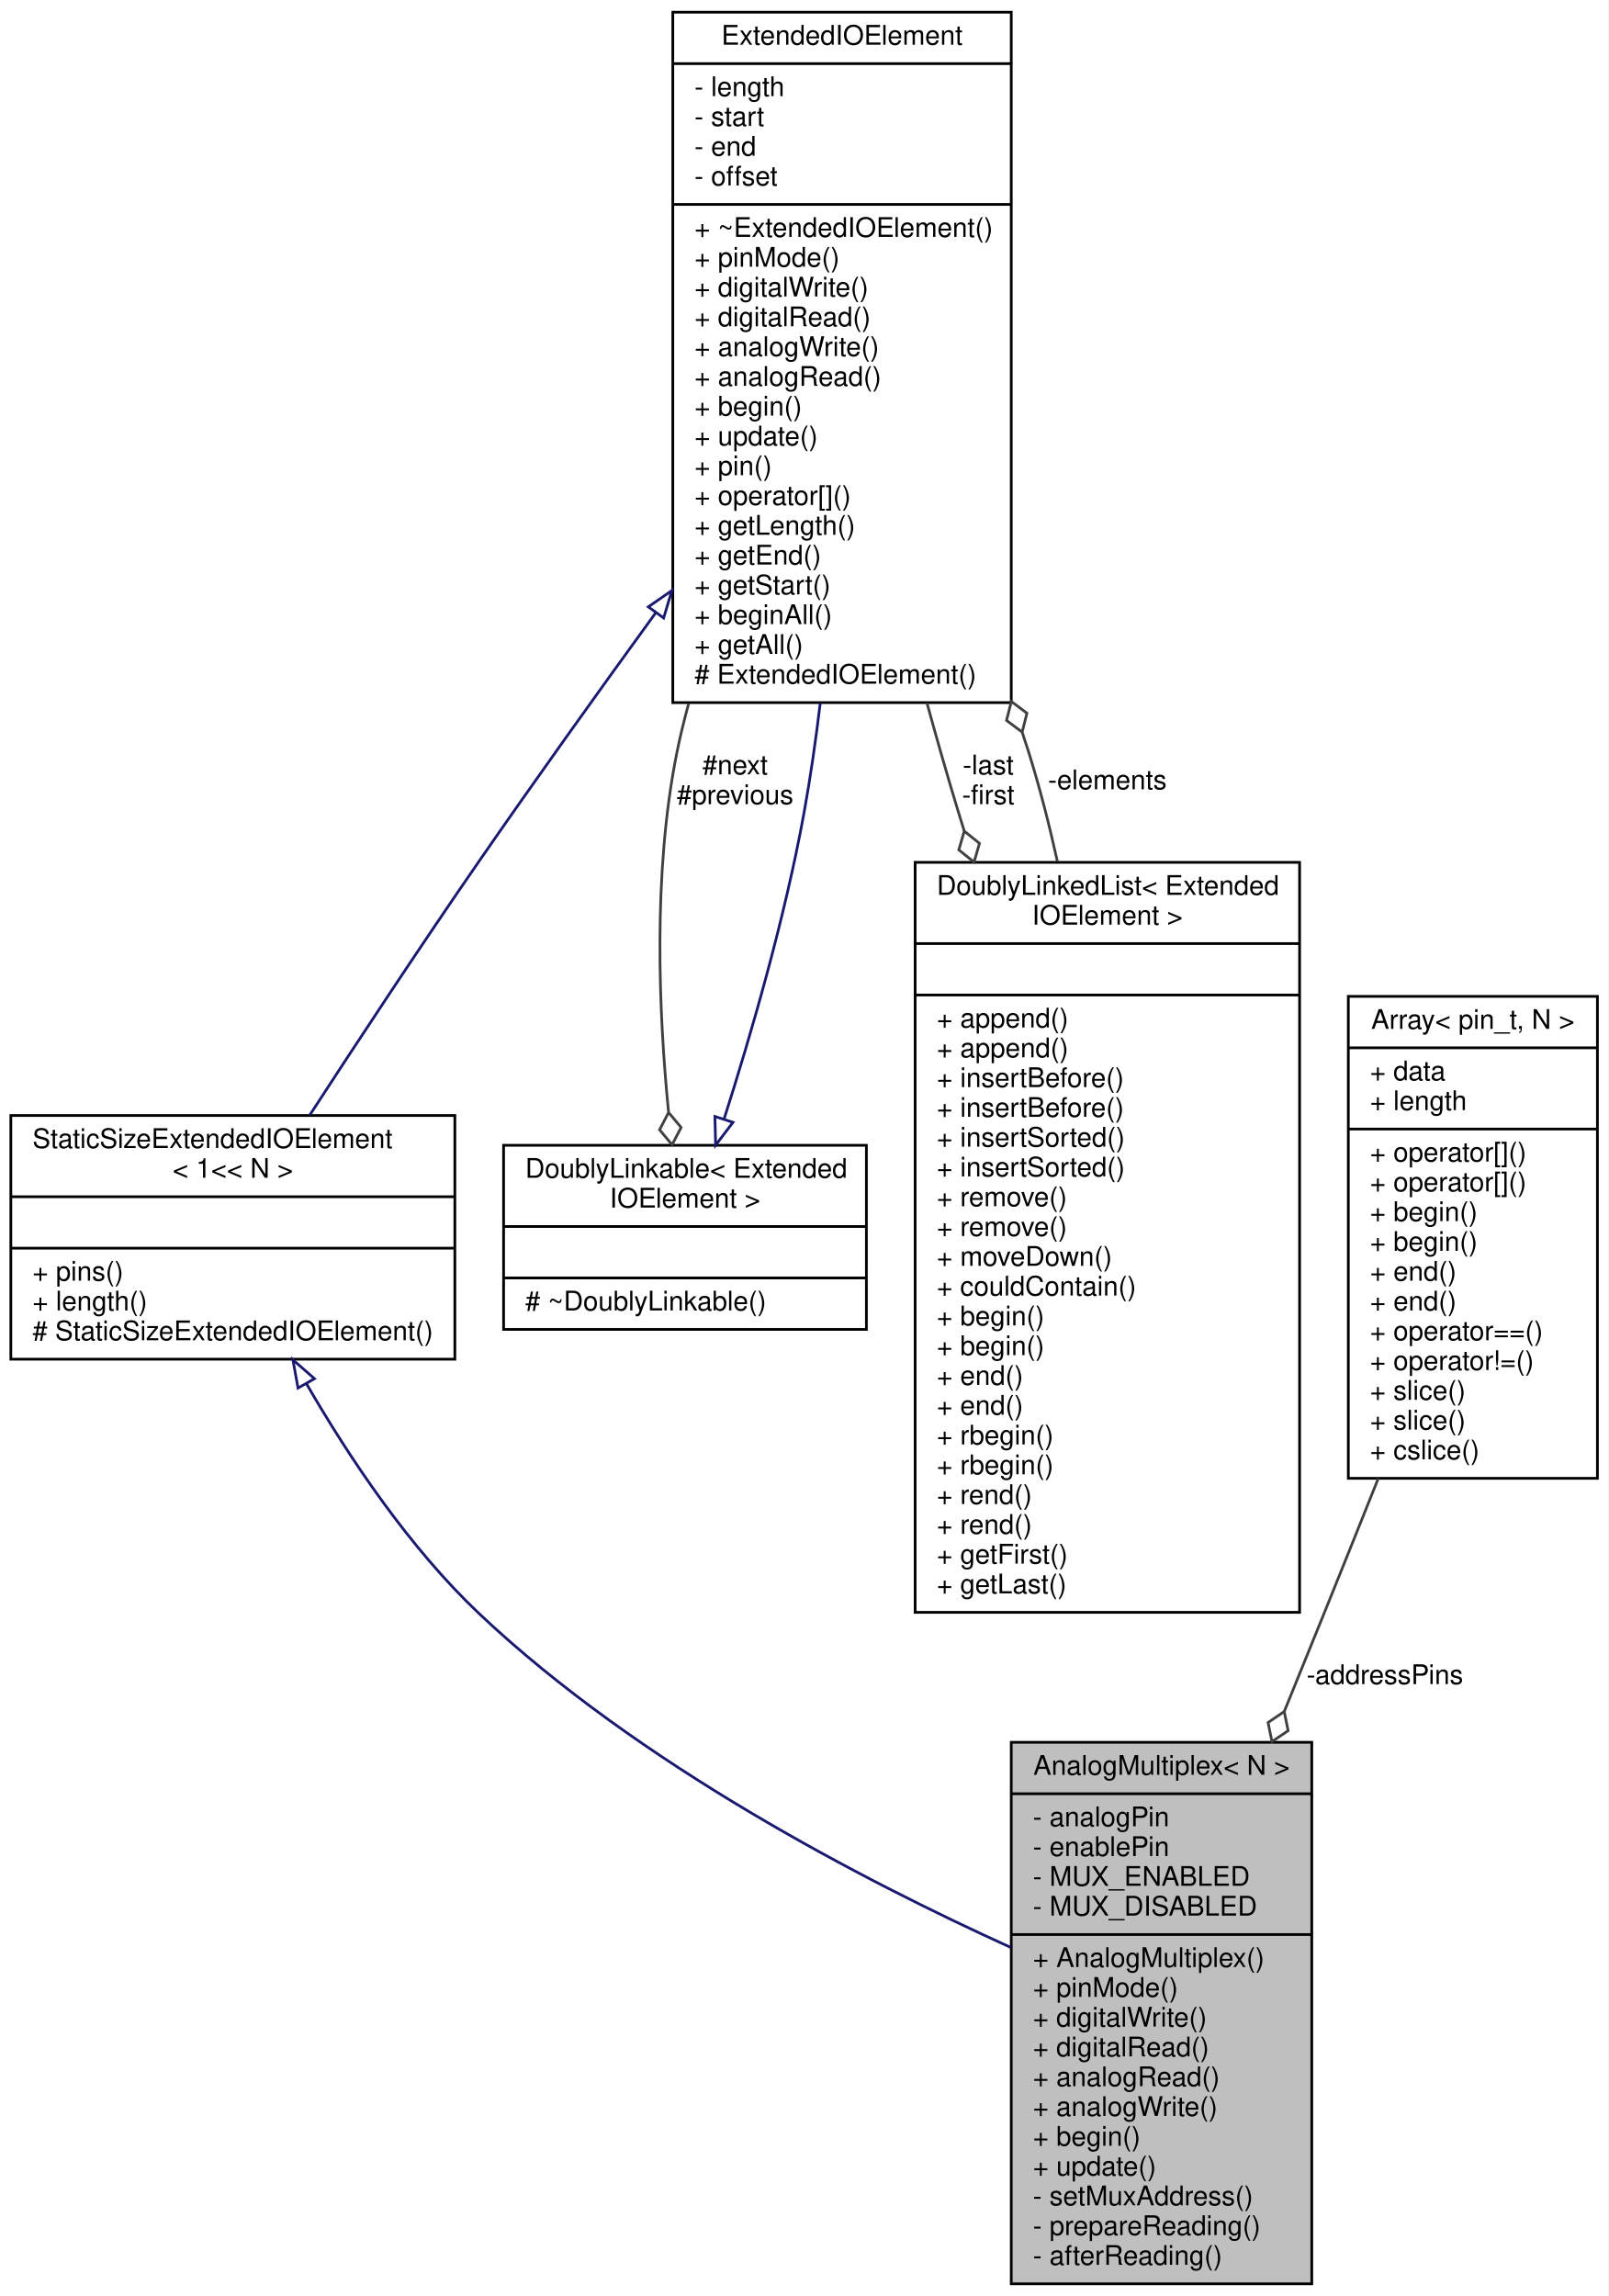
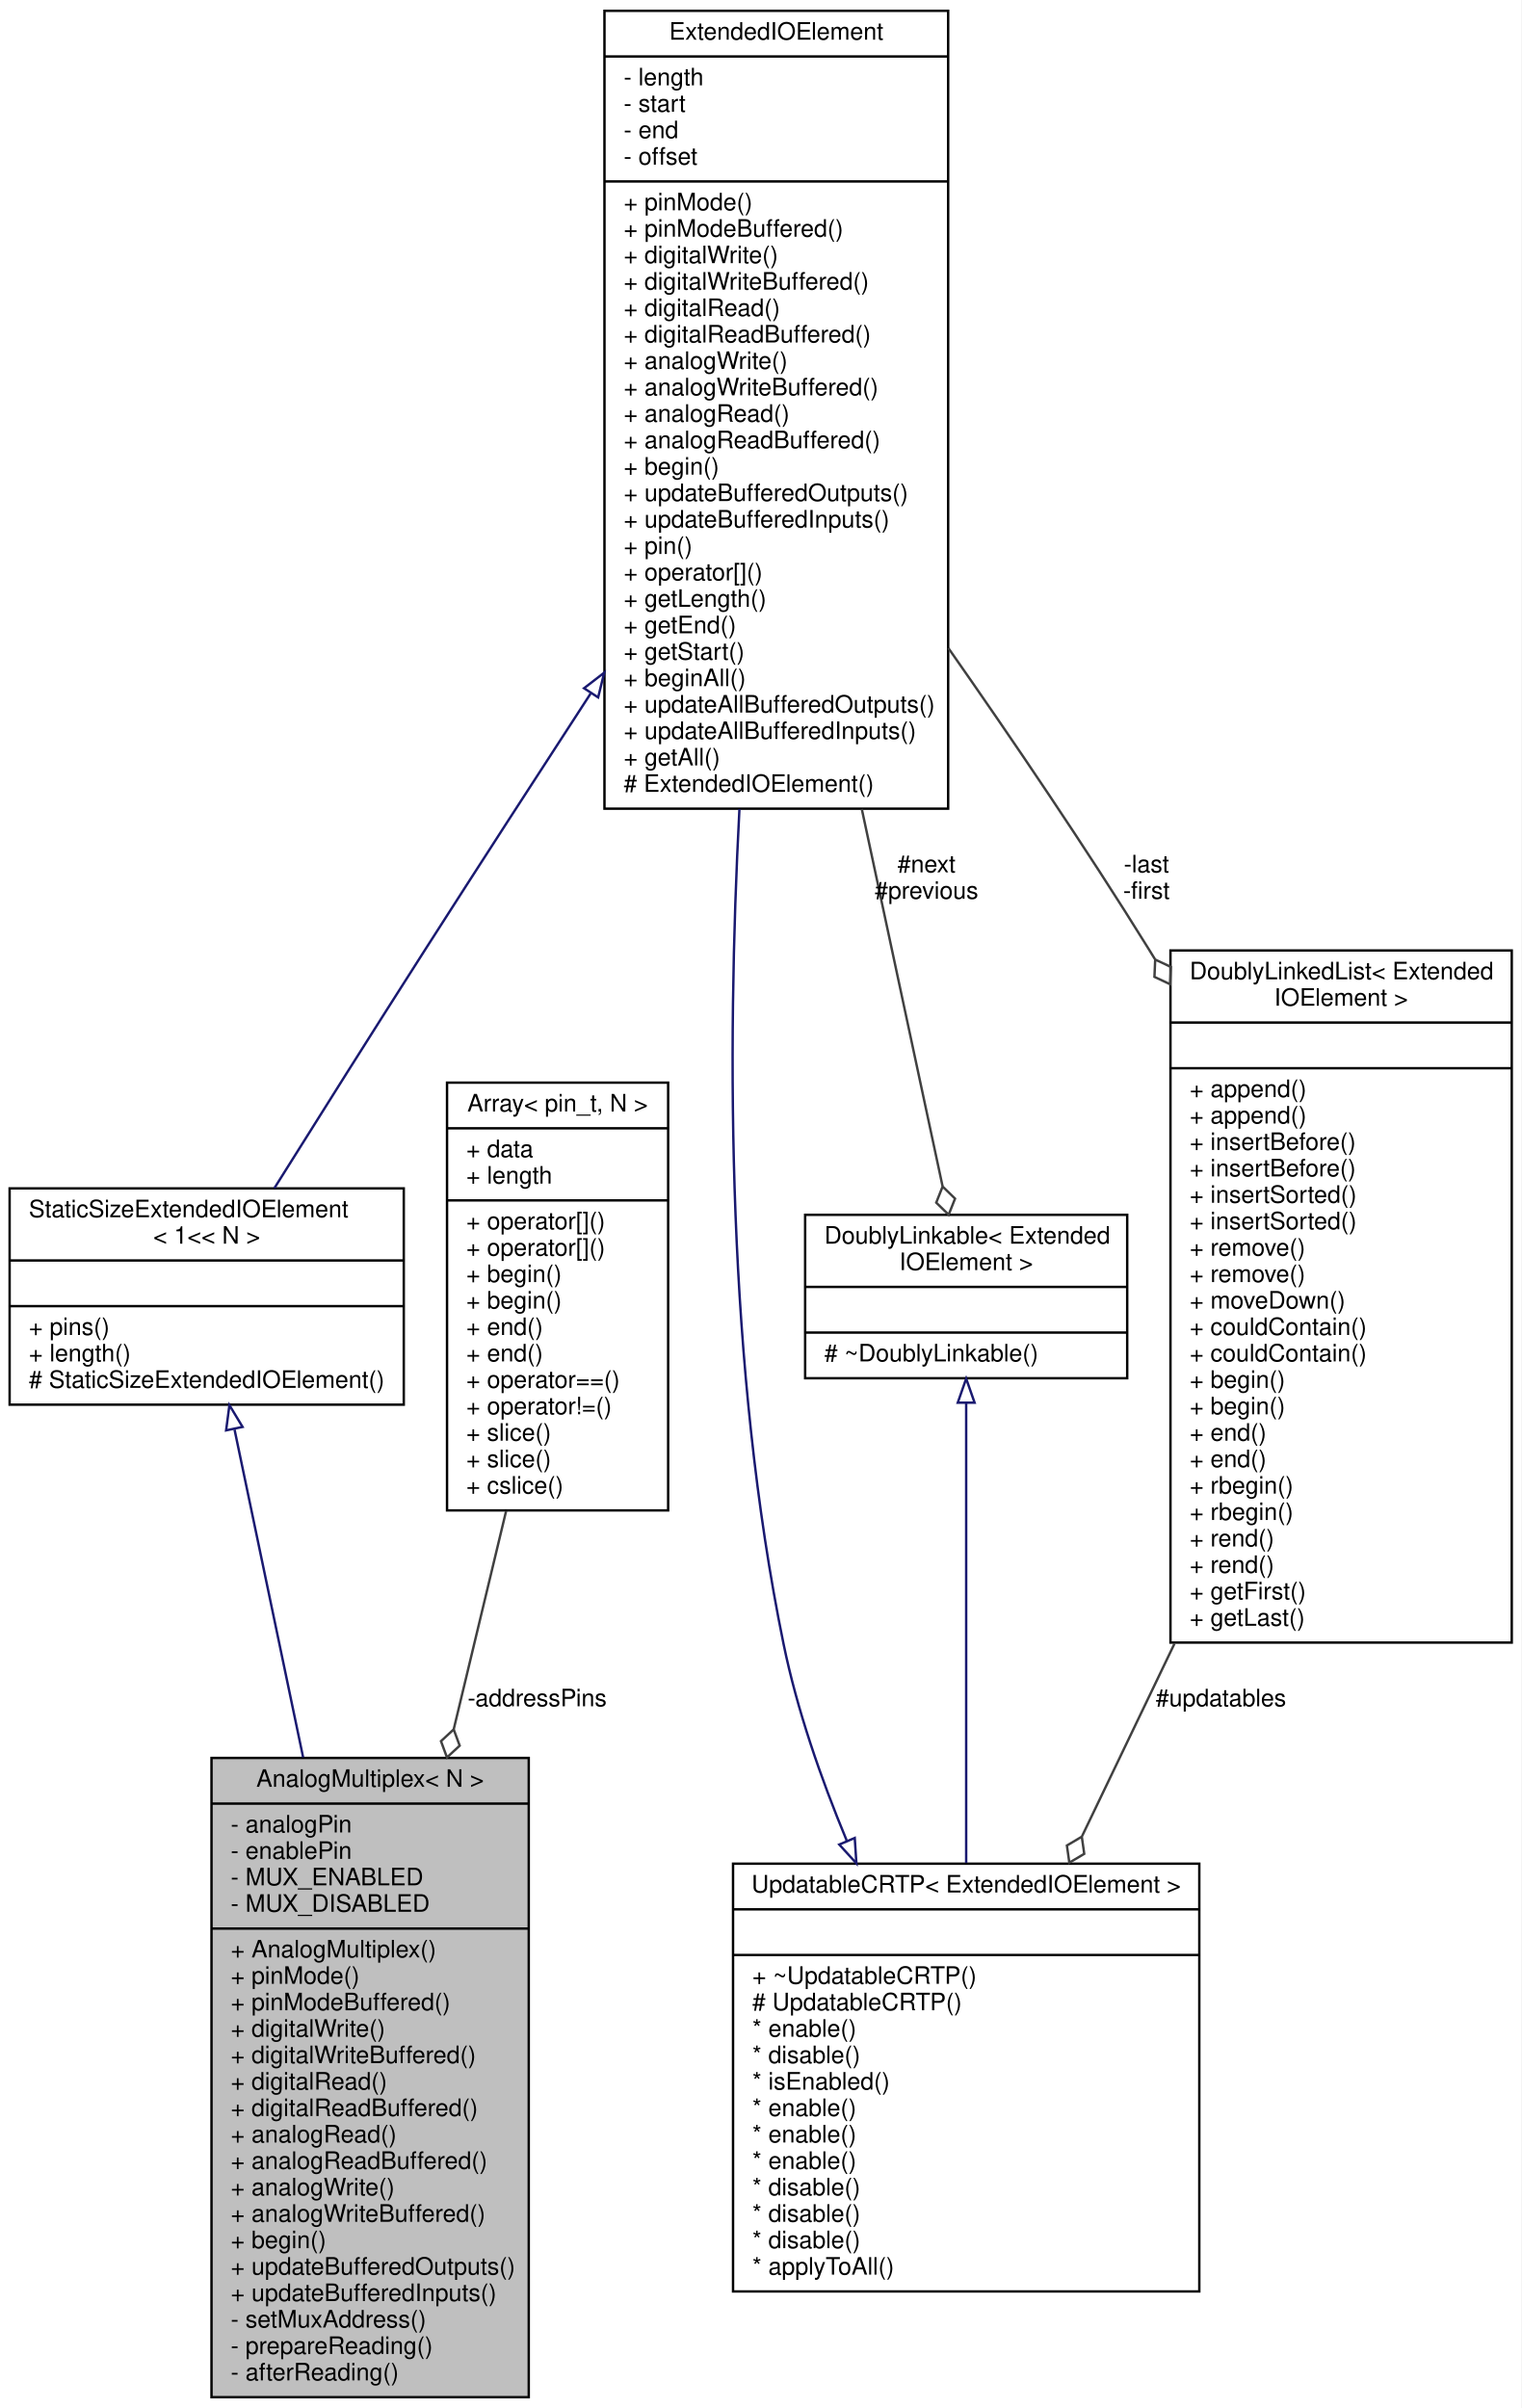
- <svg xmlns="http://www.w3.org/2000/svg" xmlns:xlink="http://www.w3.org/1999/xlink" width="594pt" height="848pt" viewBox="0.00 0.00 594.00 848.00">
-   <g id="graph0" class="graph" transform="scale(1 1) rotate(0) translate(4 844)">
-     <polygon fill="white" stroke="none" points="-4,4 -4,-844 590,-844 590,4 -4,4" />
+ <svg xmlns="http://www.w3.org/2000/svg" xmlns:xlink="http://www.w3.org/1999/xlink" width="633pt" height="1002pt" viewBox="0.00 0.00 633.00 1002.00">
+   <g id="graph0" class="graph" transform="scale(1 1) rotate(0) translate(4 998)">
+     <polygon fill="#ffffff" stroke="transparent" points="-4,4 -4,-998 629,-998 629,4 -4,4" />
    <g id="node1" class="node">
      <g id="a_node1">
        <a xlink:title="A class for reading multiplexed analog inputs.">
-           <polygon fill="#bfbfbf" stroke="black" points="369.5,-0.5 369.5,-200.5 480.5,-200.5 480.5,-0.5 369.5,-0.5" />
-           <text text-anchor="middle" x="425" y="-188.5" font-family="Helvetica,sans-Serif" font-size="10.00">AnalogMultiplex&lt; N &gt;</text>
-           <polyline fill="none" stroke="black" points="369.5,-181.5 480.5,-181.5 " />
-           <text text-anchor="start" x="377.5" y="-169.5" font-family="Helvetica,sans-Serif" font-size="10.00">- analogPin</text>
-           <text text-anchor="start" x="377.5" y="-158.5" font-family="Helvetica,sans-Serif" font-size="10.00">- enablePin</text>
-           <text text-anchor="start" x="377.5" y="-147.5" font-family="Helvetica,sans-Serif" font-size="10.00">- MUX_ENABLED</text>
-           <text text-anchor="start" x="377.5" y="-136.5" font-family="Helvetica,sans-Serif" font-size="10.00">- MUX_DISABLED</text>
-           <polyline fill="none" stroke="black" points="369.5,-129.5 480.5,-129.5 " />
-           <text text-anchor="start" x="377.5" y="-117.5" font-family="Helvetica,sans-Serif" font-size="10.00">+ AnalogMultiplex()</text>
-           <text text-anchor="start" x="377.5" y="-106.5" font-family="Helvetica,sans-Serif" font-size="10.00">+ pinMode()</text>
-           <text text-anchor="start" x="377.5" y="-95.5" font-family="Helvetica,sans-Serif" font-size="10.00">+ digitalWrite()</text>
-           <text text-anchor="start" x="377.5" y="-84.5" font-family="Helvetica,sans-Serif" font-size="10.00">+ digitalRead()</text>
-           <text text-anchor="start" x="377.5" y="-73.5" font-family="Helvetica,sans-Serif" font-size="10.00">+ analogRead()</text>
-           <text text-anchor="start" x="377.5" y="-62.5" font-family="Helvetica,sans-Serif" font-size="10.00">+ analogWrite()</text>
-           <text text-anchor="start" x="377.5" y="-51.5" font-family="Helvetica,sans-Serif" font-size="10.00">+ begin()</text>
-           <text text-anchor="start" x="377.5" y="-40.5" font-family="Helvetica,sans-Serif" font-size="10.00">+ update()</text>
-           <text text-anchor="start" x="377.5" y="-29.5" font-family="Helvetica,sans-Serif" font-size="10.00">- setMuxAddress()</text>
-           <text text-anchor="start" x="377.5" y="-18.5" font-family="Helvetica,sans-Serif" font-size="10.00">- prepareReading()</text>
-           <text text-anchor="start" x="377.5" y="-7.5" font-family="Helvetica,sans-Serif" font-size="10.00">- afterReading()</text>
+           <polygon fill="#bfbfbf" stroke="#000000" points="84,-.5 84,-266.5 216,-266.5 216,-.5 84,-.5" />
+           <text text-anchor="middle" x="150" y="-254.5" font-family="Helvetica,sans-Serif" font-size="10.00" fill="#000000">AnalogMultiplex&lt; N &gt;</text>
+           <polyline fill="none" stroke="#000000" points="84,-247.5 216,-247.5 " />
+           <text text-anchor="start" x="92" y="-235.5" font-family="Helvetica,sans-Serif" font-size="10.00" fill="#000000">- analogPin</text>
+           <text text-anchor="start" x="92" y="-224.5" font-family="Helvetica,sans-Serif" font-size="10.00" fill="#000000">- enablePin</text>
+           <text text-anchor="start" x="92" y="-213.5" font-family="Helvetica,sans-Serif" font-size="10.00" fill="#000000">- MUX_ENABLED</text>
+           <text text-anchor="start" x="92" y="-202.5" font-family="Helvetica,sans-Serif" font-size="10.00" fill="#000000">- MUX_DISABLED</text>
+           <polyline fill="none" stroke="#000000" points="84,-195.5 216,-195.5 " />
+           <text text-anchor="start" x="92" y="-183.5" font-family="Helvetica,sans-Serif" font-size="10.00" fill="#000000">+ AnalogMultiplex()</text>
+           <text text-anchor="start" x="92" y="-172.5" font-family="Helvetica,sans-Serif" font-size="10.00" fill="#000000">+ pinMode()</text>
+           <text text-anchor="start" x="92" y="-161.5" font-family="Helvetica,sans-Serif" font-size="10.00" fill="#000000">+ pinModeBuffered()</text>
+           <text text-anchor="start" x="92" y="-150.5" font-family="Helvetica,sans-Serif" font-size="10.00" fill="#000000">+ digitalWrite()</text>
+           <text text-anchor="start" x="92" y="-139.5" font-family="Helvetica,sans-Serif" font-size="10.00" fill="#000000">+ digitalWriteBuffered()</text>
+           <text text-anchor="start" x="92" y="-128.5" font-family="Helvetica,sans-Serif" font-size="10.00" fill="#000000">+ digitalRead()</text>
+           <text text-anchor="start" x="92" y="-117.5" font-family="Helvetica,sans-Serif" font-size="10.00" fill="#000000">+ digitalReadBuffered()</text>
+           <text text-anchor="start" x="92" y="-106.5" font-family="Helvetica,sans-Serif" font-size="10.00" fill="#000000">+ analogRead()</text>
+           <text text-anchor="start" x="92" y="-95.5" font-family="Helvetica,sans-Serif" font-size="10.00" fill="#000000">+ analogReadBuffered()</text>
+           <text text-anchor="start" x="92" y="-84.5" font-family="Helvetica,sans-Serif" font-size="10.00" fill="#000000">+ analogWrite()</text>
+           <text text-anchor="start" x="92" y="-73.5" font-family="Helvetica,sans-Serif" font-size="10.00" fill="#000000">+ analogWriteBuffered()</text>
+           <text text-anchor="start" x="92" y="-62.5" font-family="Helvetica,sans-Serif" font-size="10.00" fill="#000000">+ begin()</text>
+           <text text-anchor="start" x="92" y="-51.5" font-family="Helvetica,sans-Serif" font-size="10.00" fill="#000000">+ updateBufferedOutputs()</text>
+           <text text-anchor="start" x="92" y="-40.5" font-family="Helvetica,sans-Serif" font-size="10.00" fill="#000000">+ updateBufferedInputs()</text>
+           <text text-anchor="start" x="92" y="-29.5" font-family="Helvetica,sans-Serif" font-size="10.00" fill="#000000">- setMuxAddress()</text>
+           <text text-anchor="start" x="92" y="-18.5" font-family="Helvetica,sans-Serif" font-size="10.00" fill="#000000">- prepareReading()</text>
+           <text text-anchor="start" x="92" y="-7.5" font-family="Helvetica,sans-Serif" font-size="10.00" fill="#000000">- afterReading()</text>
        </a>
      </g>
    </g>
    <g id="node2" class="node">
      <g id="a_node2">
        <a xlink:href="../../d1/d13/classStaticSizeExtendedIOElement.html" target="_top" xlink:title=" ">
-           <polygon fill="white" stroke="black" points="0,-342 0,-432 164,-432 164,-342 0,-342" />
-           <text text-anchor="start" x="8" y="-420" font-family="Helvetica,sans-Serif" font-size="10.00">StaticSizeExtendedIOElement</text>
-           <text text-anchor="middle" x="82" y="-409" font-family="Helvetica,sans-Serif" font-size="10.00">&lt; 1&lt;&lt; N &gt;</text>
-           <polyline fill="none" stroke="black" points="0,-402 164,-402 " />
-           <text text-anchor="middle" x="82" y="-390" font-family="Helvetica,sans-Serif" font-size="10.00"> </text>
-           <polyline fill="none" stroke="black" points="0,-383 164,-383 " />
-           <text text-anchor="start" x="8" y="-371" font-family="Helvetica,sans-Serif" font-size="10.00">+ pins()</text>
-           <text text-anchor="start" x="8" y="-360" font-family="Helvetica,sans-Serif" font-size="10.00">+ length()</text>
-           <text text-anchor="start" x="8" y="-349" font-family="Helvetica,sans-Serif" font-size="10.00"># StaticSizeExtendedIOElement()</text>
+           <polygon fill="#ffffff" stroke="#000000" points="0,-413.5 0,-503.5 164,-503.5 164,-413.5 0,-413.5" />
+           <text text-anchor="start" x="8" y="-491.5" font-family="Helvetica,sans-Serif" font-size="10.00" fill="#000000">StaticSizeExtendedIOElement</text>
+           <text text-anchor="middle" x="82" y="-480.5" font-family="Helvetica,sans-Serif" font-size="10.00" fill="#000000">&lt; 1&lt;&lt; N &gt;</text>
+           <polyline fill="none" stroke="#000000" points="0,-473.5 164,-473.5 " />
+           <text text-anchor="middle" x="82" y="-461.5" font-family="Helvetica,sans-Serif" font-size="10.00" fill="#000000"> </text>
+           <polyline fill="none" stroke="#000000" points="0,-454.5 164,-454.5 " />
+           <text text-anchor="start" x="8" y="-442.5" font-family="Helvetica,sans-Serif" font-size="10.00" fill="#000000">+ pins()</text>
+           <text text-anchor="start" x="8" y="-431.5" font-family="Helvetica,sans-Serif" font-size="10.00" fill="#000000">+ length()</text>
+           <text text-anchor="start" x="8" y="-420.5" font-family="Helvetica,sans-Serif" font-size="10.00" fill="#000000"># StaticSizeExtendedIOElement()</text>
        </a>
      </g>
    </g>
    <g id="edge1" class="edge">
-       <path fill="none" stroke="midnightblue" d="M109.151,-333.009C125.115,-305.383 147.217,-272.369 173,-248 231.569,-192.643 314.787,-149.467 369.322,-124.738" />
-       <polygon fill="none" stroke="midnightblue" points="106.07,-331.346 104.186,-341.772 112.161,-334.797 106.07,-331.346" />
+       <path fill="none" stroke="#191970" d="M93.588,-403.115C101.431,-365.63 112.144,-314.431 122.127,-266.716" />
+       <polygon fill="none" stroke="#191970" points="90.077,-402.805 91.455,-413.31 96.929,-404.239 90.077,-402.805" />
    </g>
    <g id="node3" class="node">
      <g id="a_node3">
        <a xlink:href="../../de/d4e/classExtendedIOElement.html" target="_top" xlink:title="An abstract base class for Extended Input/Output elements.">
-           <polygon fill="white" stroke="black" points="244.5,-584.5 244.5,-839.5 369.5,-839.5 369.5,-584.5 244.5,-584.5" />
-           <text text-anchor="middle" x="307" y="-827.5" font-family="Helvetica,sans-Serif" font-size="10.00">ExtendedIOElement</text>
-           <polyline fill="none" stroke="black" points="244.5,-820.5 369.5,-820.5 " />
-           <text text-anchor="start" x="252.5" y="-808.5" font-family="Helvetica,sans-Serif" font-size="10.00">- length</text>
-           <text text-anchor="start" x="252.5" y="-797.5" font-family="Helvetica,sans-Serif" font-size="10.00">- start</text>
-           <text text-anchor="start" x="252.5" y="-786.5" font-family="Helvetica,sans-Serif" font-size="10.00">- end</text>
-           <text text-anchor="start" x="252.5" y="-775.5" font-family="Helvetica,sans-Serif" font-size="10.00">- offset</text>
-           <polyline fill="none" stroke="black" points="244.5,-768.5 369.5,-768.5 " />
-           <text text-anchor="start" x="252.5" y="-756.5" font-family="Helvetica,sans-Serif" font-size="10.00">+ ~ExtendedIOElement()</text>
-           <text text-anchor="start" x="252.5" y="-745.5" font-family="Helvetica,sans-Serif" font-size="10.00">+ pinMode()</text>
-           <text text-anchor="start" x="252.5" y="-734.5" font-family="Helvetica,sans-Serif" font-size="10.00">+ digitalWrite()</text>
-           <text text-anchor="start" x="252.5" y="-723.5" font-family="Helvetica,sans-Serif" font-size="10.00">+ digitalRead()</text>
-           <text text-anchor="start" x="252.5" y="-712.5" font-family="Helvetica,sans-Serif" font-size="10.00">+ analogWrite()</text>
-           <text text-anchor="start" x="252.5" y="-701.5" font-family="Helvetica,sans-Serif" font-size="10.00">+ analogRead()</text>
-           <text text-anchor="start" x="252.5" y="-690.5" font-family="Helvetica,sans-Serif" font-size="10.00">+ begin()</text>
-           <text text-anchor="start" x="252.5" y="-679.5" font-family="Helvetica,sans-Serif" font-size="10.00">+ update()</text>
-           <text text-anchor="start" x="252.5" y="-668.5" font-family="Helvetica,sans-Serif" font-size="10.00">+ pin()</text>
-           <text text-anchor="start" x="252.5" y="-657.5" font-family="Helvetica,sans-Serif" font-size="10.00">+ operator[]()</text>
-           <text text-anchor="start" x="252.5" y="-646.5" font-family="Helvetica,sans-Serif" font-size="10.00">+ getLength()</text>
-           <text text-anchor="start" x="252.5" y="-635.5" font-family="Helvetica,sans-Serif" font-size="10.00">+ getEnd()</text>
-           <text text-anchor="start" x="252.5" y="-624.5" font-family="Helvetica,sans-Serif" font-size="10.00">+ getStart()</text>
-           <text text-anchor="start" x="252.5" y="-613.5" font-family="Helvetica,sans-Serif" font-size="10.00">+ beginAll()</text>
-           <text text-anchor="start" x="252.5" y="-602.5" font-family="Helvetica,sans-Serif" font-size="10.00">+ getAll()</text>
-           <text text-anchor="start" x="252.5" y="-591.5" font-family="Helvetica,sans-Serif" font-size="10.00"># ExtendedIOElement()</text>
+           <polygon fill="#ffffff" stroke="#000000" points="247.5,-661.5 247.5,-993.5 390.5,-993.5 390.5,-661.5 247.5,-661.5" />
+           <text text-anchor="middle" x="319" y="-981.5" font-family="Helvetica,sans-Serif" font-size="10.00" fill="#000000">ExtendedIOElement</text>
+           <polyline fill="none" stroke="#000000" points="247.5,-974.5 390.5,-974.5 " />
+           <text text-anchor="start" x="255.5" y="-962.5" font-family="Helvetica,sans-Serif" font-size="10.00" fill="#000000">- length</text>
+           <text text-anchor="start" x="255.5" y="-951.5" font-family="Helvetica,sans-Serif" font-size="10.00" fill="#000000">- start</text>
+           <text text-anchor="start" x="255.5" y="-940.5" font-family="Helvetica,sans-Serif" font-size="10.00" fill="#000000">- end</text>
+           <text text-anchor="start" x="255.5" y="-929.5" font-family="Helvetica,sans-Serif" font-size="10.00" fill="#000000">- offset</text>
+           <polyline fill="none" stroke="#000000" points="247.5,-922.5 390.5,-922.5 " />
+           <text text-anchor="start" x="255.5" y="-910.5" font-family="Helvetica,sans-Serif" font-size="10.00" fill="#000000">+ pinMode()</text>
+           <text text-anchor="start" x="255.5" y="-899.5" font-family="Helvetica,sans-Serif" font-size="10.00" fill="#000000">+ pinModeBuffered()</text>
+           <text text-anchor="start" x="255.5" y="-888.5" font-family="Helvetica,sans-Serif" font-size="10.00" fill="#000000">+ digitalWrite()</text>
+           <text text-anchor="start" x="255.5" y="-877.5" font-family="Helvetica,sans-Serif" font-size="10.00" fill="#000000">+ digitalWriteBuffered()</text>
+           <text text-anchor="start" x="255.5" y="-866.5" font-family="Helvetica,sans-Serif" font-size="10.00" fill="#000000">+ digitalRead()</text>
+           <text text-anchor="start" x="255.5" y="-855.5" font-family="Helvetica,sans-Serif" font-size="10.00" fill="#000000">+ digitalReadBuffered()</text>
+           <text text-anchor="start" x="255.5" y="-844.5" font-family="Helvetica,sans-Serif" font-size="10.00" fill="#000000">+ analogWrite()</text>
+           <text text-anchor="start" x="255.5" y="-833.5" font-family="Helvetica,sans-Serif" font-size="10.00" fill="#000000">+ analogWriteBuffered()</text>
+           <text text-anchor="start" x="255.5" y="-822.5" font-family="Helvetica,sans-Serif" font-size="10.00" fill="#000000">+ analogRead()</text>
+           <text text-anchor="start" x="255.5" y="-811.5" font-family="Helvetica,sans-Serif" font-size="10.00" fill="#000000">+ analogReadBuffered()</text>
+           <text text-anchor="start" x="255.5" y="-800.5" font-family="Helvetica,sans-Serif" font-size="10.00" fill="#000000">+ begin()</text>
+           <text text-anchor="start" x="255.5" y="-789.5" font-family="Helvetica,sans-Serif" font-size="10.00" fill="#000000">+ updateBufferedOutputs()</text>
+           <text text-anchor="start" x="255.5" y="-778.5" font-family="Helvetica,sans-Serif" font-size="10.00" fill="#000000">+ updateBufferedInputs()</text>
+           <text text-anchor="start" x="255.5" y="-767.5" font-family="Helvetica,sans-Serif" font-size="10.00" fill="#000000">+ pin()</text>
+           <text text-anchor="start" x="255.5" y="-756.5" font-family="Helvetica,sans-Serif" font-size="10.00" fill="#000000">+ operator[]()</text>
+           <text text-anchor="start" x="255.5" y="-745.5" font-family="Helvetica,sans-Serif" font-size="10.00" fill="#000000">+ getLength()</text>
+           <text text-anchor="start" x="255.5" y="-734.5" font-family="Helvetica,sans-Serif" font-size="10.00" fill="#000000">+ getEnd()</text>
+           <text text-anchor="start" x="255.5" y="-723.5" font-family="Helvetica,sans-Serif" font-size="10.00" fill="#000000">+ getStart()</text>
+           <text text-anchor="start" x="255.5" y="-712.5" font-family="Helvetica,sans-Serif" font-size="10.00" fill="#000000">+ beginAll()</text>
+           <text text-anchor="start" x="255.5" y="-701.5" font-family="Helvetica,sans-Serif" font-size="10.00" fill="#000000">+ updateAllBufferedOutputs()</text>
+           <text text-anchor="start" x="255.5" y="-690.5" font-family="Helvetica,sans-Serif" font-size="10.00" fill="#000000">+ updateAllBufferedInputs()</text>
+           <text text-anchor="start" x="255.5" y="-679.5" font-family="Helvetica,sans-Serif" font-size="10.00" fill="#000000">+ getAll()</text>
+           <text text-anchor="start" x="255.5" y="-668.5" font-family="Helvetica,sans-Serif" font-size="10.00" fill="#000000"># ExtendedIOElement()</text>
        </a>
      </g>
    </g>
    <g id="edge2" class="edge">
-       <path fill="none" stroke="midnightblue" d="M238.247,-617.759C217.052,-588.57 193.821,-556.116 173,-526 151.538,-494.958 128.114,-459.395 110.406,-432.145" />
-       <polygon fill="none" stroke="midnightblue" points="235.455,-619.872 244.167,-625.901 241.117,-615.755 235.455,-619.872" />
+       <path fill="none" stroke="#191970" d="M241.768,-709.449C219.473,-675.181 195.18,-637.656 173,-603 151.745,-569.789 128.013,-532.084 110.115,-503.518" />
+       <polygon fill="none" stroke="#191970" points="239.002,-711.616 247.39,-718.088 244.868,-707.797 239.002,-711.616" />
+     </g>
+     <g id="node5" class="node">
+       <g id="a_node5">
+         <a xlink:href="../../d4/d23/classDoublyLinkable.html" target="_top" xlink:title=" ">
+           <polygon fill="#ffffff" stroke="#000000" points="331,-424.5 331,-492.5 465,-492.5 465,-424.5 331,-424.5" />
+           <text text-anchor="start" x="339" y="-480.5" font-family="Helvetica,sans-Serif" font-size="10.00" fill="#000000">DoublyLinkable&lt; Extended</text>
+           <text text-anchor="middle" x="398" y="-469.5" font-family="Helvetica,sans-Serif" font-size="10.00" fill="#000000">IOElement &gt;</text>
+           <polyline fill="none" stroke="#000000" points="331,-462.5 465,-462.5 " />
+           <text text-anchor="middle" x="398" y="-450.5" font-family="Helvetica,sans-Serif" font-size="10.00" fill="#000000"> </text>
+           <polyline fill="none" stroke="#000000" points="331,-443.5 465,-443.5 " />
+           <text text-anchor="start" x="339" y="-431.5" font-family="Helvetica,sans-Serif" font-size="10.00" fill="#000000"># ~DoublyLinkable()</text>
+         </a>
+       </g>
+     </g>
+     <g id="edge5" class="edge">
+       <path fill="none" stroke="#404040" d="M354.571,-661.351C366.867,-603.92 379.675,-544.093 388.167,-504.427" />
+       <polygon fill="none" stroke="#404040" points="388.2,-504.272 385.545,-497.567 390.713,-492.538 393.368,-499.242 388.2,-504.272" />
+       <text text-anchor="middle" x="381.5" y="-635" font-family="Helvetica,sans-Serif" font-size="10.00" fill="#000000"> #next</text>
+       <text text-anchor="middle" x="381.5" y="-624" font-family="Helvetica,sans-Serif" font-size="10.00" fill="#000000">#previous</text>
+     </g>
+     <g id="node6" class="node">
+       <g id="a_node6">
+         <a xlink:href="../../dd/d16/classDoublyLinkedList.html" target="_top" xlink:title=" ">
+           <polygon fill="#ffffff" stroke="#000000" points="483,-314.5 483,-602.5 625,-602.5 625,-314.5 483,-314.5" />
+           <text text-anchor="start" x="491" y="-590.5" font-family="Helvetica,sans-Serif" font-size="10.00" fill="#000000">DoublyLinkedList&lt; Extended</text>
+           <text text-anchor="middle" x="554" y="-579.5" font-family="Helvetica,sans-Serif" font-size="10.00" fill="#000000">IOElement &gt;</text>
+           <polyline fill="none" stroke="#000000" points="483,-572.5 625,-572.5 " />
+           <text text-anchor="middle" x="554" y="-560.5" font-family="Helvetica,sans-Serif" font-size="10.00" fill="#000000"> </text>
+           <polyline fill="none" stroke="#000000" points="483,-553.5 625,-553.5 " />
+           <text text-anchor="start" x="491" y="-541.5" font-family="Helvetica,sans-Serif" font-size="10.00" fill="#000000">+ append()</text>
+           <text text-anchor="start" x="491" y="-530.5" font-family="Helvetica,sans-Serif" font-size="10.00" fill="#000000">+ append()</text>
+           <text text-anchor="start" x="491" y="-519.5" font-family="Helvetica,sans-Serif" font-size="10.00" fill="#000000">+ insertBefore()</text>
+           <text text-anchor="start" x="491" y="-508.5" font-family="Helvetica,sans-Serif" font-size="10.00" fill="#000000">+ insertBefore()</text>
+           <text text-anchor="start" x="491" y="-497.5" font-family="Helvetica,sans-Serif" font-size="10.00" fill="#000000">+ insertSorted()</text>
+           <text text-anchor="start" x="491" y="-486.5" font-family="Helvetica,sans-Serif" font-size="10.00" fill="#000000">+ insertSorted()</text>
+           <text text-anchor="start" x="491" y="-475.5" font-family="Helvetica,sans-Serif" font-size="10.00" fill="#000000">+ remove()</text>
+           <text text-anchor="start" x="491" y="-464.5" font-family="Helvetica,sans-Serif" font-size="10.00" fill="#000000">+ remove()</text>
+           <text text-anchor="start" x="491" y="-453.5" font-family="Helvetica,sans-Serif" font-size="10.00" fill="#000000">+ moveDown()</text>
+           <text text-anchor="start" x="491" y="-442.5" font-family="Helvetica,sans-Serif" font-size="10.00" fill="#000000">+ couldContain()</text>
+           <text text-anchor="start" x="491" y="-431.5" font-family="Helvetica,sans-Serif" font-size="10.00" fill="#000000">+ couldContain()</text>
+           <text text-anchor="start" x="491" y="-420.5" font-family="Helvetica,sans-Serif" font-size="10.00" fill="#000000">+ begin()</text>
+           <text text-anchor="start" x="491" y="-409.5" font-family="Helvetica,sans-Serif" font-size="10.00" fill="#000000">+ begin()</text>
+           <text text-anchor="start" x="491" y="-398.5" font-family="Helvetica,sans-Serif" font-size="10.00" fill="#000000">+ end()</text>
+           <text text-anchor="start" x="491" y="-387.5" font-family="Helvetica,sans-Serif" font-size="10.00" fill="#000000">+ end()</text>
+           <text text-anchor="start" x="491" y="-376.5" font-family="Helvetica,sans-Serif" font-size="10.00" fill="#000000">+ rbegin()</text>
+           <text text-anchor="start" x="491" y="-365.5" font-family="Helvetica,sans-Serif" font-size="10.00" fill="#000000">+ rbegin()</text>
+           <text text-anchor="start" x="491" y="-354.5" font-family="Helvetica,sans-Serif" font-size="10.00" fill="#000000">+ rend()</text>
+           <text text-anchor="start" x="491" y="-343.5" font-family="Helvetica,sans-Serif" font-size="10.00" fill="#000000">+ rend()</text>
+           <text text-anchor="start" x="491" y="-332.5" font-family="Helvetica,sans-Serif" font-size="10.00" fill="#000000">+ getFirst()</text>
+           <text text-anchor="start" x="491" y="-321.5" font-family="Helvetica,sans-Serif" font-size="10.00" fill="#000000">+ getLast()</text>
+         </a>
+       </g>
+     </g>
+     <g id="edge7" class="edge">
+       <path fill="none" stroke="#404040" d="M390.592,-728.327C417.599,-689.766 448.046,-644.865 474,-603 474.829,-601.663 475.659,-600.318 476.489,-598.964" />
+       <polygon fill="none" stroke="#404040" points="476.645,-598.707 476.334,-591.502 482.865,-588.444 483.176,-595.649 476.645,-598.707" />
+       <text text-anchor="middle" x="473" y="-635" font-family="Helvetica,sans-Serif" font-size="10.00" fill="#000000"> -last</text>
+       <text text-anchor="middle" x="473" y="-624" font-family="Helvetica,sans-Serif" font-size="10.00" fill="#000000">-first</text>
    </g>
    <g id="node4" class="node">
      <g id="a_node4">
-         <a xlink:href="../../d4/d23/classDoublyLinkable.html" target="_top" xlink:title=" ">
-           <polygon fill="white" stroke="black" points="182,-353 182,-421 316,-421 316,-353 182,-353" />
-           <text text-anchor="start" x="190" y="-409" font-family="Helvetica,sans-Serif" font-size="10.00">DoublyLinkable&lt; Extended</text>
-           <text text-anchor="middle" x="249" y="-398" font-family="Helvetica,sans-Serif" font-size="10.00">IOElement &gt;</text>
-           <polyline fill="none" stroke="black" points="182,-391 316,-391 " />
-           <text text-anchor="middle" x="249" y="-379" font-family="Helvetica,sans-Serif" font-size="10.00"> </text>
-           <polyline fill="none" stroke="black" points="182,-372 316,-372 " />
-           <text text-anchor="start" x="190" y="-360" font-family="Helvetica,sans-Serif" font-size="10.00"># ~DoublyLinkable()</text>
-         </a>
-       </g>
+         <a xlink:href="../../d2/dfb/classUpdatableCRTP.html" target="_top" xlink:title=" ">
+           <polygon fill="#ffffff" stroke="#000000" points="301,-44.5 301,-222.5 495,-222.5 495,-44.5 301,-44.5" />
+           <text text-anchor="middle" x="398" y="-210.5" font-family="Helvetica,sans-Serif" font-size="10.00" fill="#000000">UpdatableCRTP&lt; ExtendedIOElement &gt;</text>
+           <polyline fill="none" stroke="#000000" points="301,-203.5 495,-203.5 " />
+           <text text-anchor="middle" x="398" y="-191.5" font-family="Helvetica,sans-Serif" font-size="10.00" fill="#000000"> </text>
+           <polyline fill="none" stroke="#000000" points="301,-184.5 495,-184.5 " />
+           <text text-anchor="start" x="309" y="-172.5" font-family="Helvetica,sans-Serif" font-size="10.00" fill="#000000">+ ~UpdatableCRTP()</text>
+           <text text-anchor="start" x="309" y="-161.5" font-family="Helvetica,sans-Serif" font-size="10.00" fill="#000000"># UpdatableCRTP()</text>
+           <text text-anchor="start" x="309" y="-150.5" font-family="Helvetica,sans-Serif" font-size="10.00" fill="#000000">* enable()</text>
+           <text text-anchor="start" x="309" y="-139.5" font-family="Helvetica,sans-Serif" font-size="10.00" fill="#000000">* disable()</text>
+           <text text-anchor="start" x="309" y="-128.5" font-family="Helvetica,sans-Serif" font-size="10.00" fill="#000000">* isEnabled()</text>
+           <text text-anchor="start" x="309" y="-117.5" font-family="Helvetica,sans-Serif" font-size="10.00" fill="#000000">* enable()</text>
+           <text text-anchor="start" x="309" y="-106.5" font-family="Helvetica,sans-Serif" font-size="10.00" fill="#000000">* enable()</text>
+           <text text-anchor="start" x="309" y="-95.5" font-family="Helvetica,sans-Serif" font-size="10.00" fill="#000000">* enable()</text>
+           <text text-anchor="start" x="309" y="-84.5" font-family="Helvetica,sans-Serif" font-size="10.00" fill="#000000">* disable()</text>
+           <text text-anchor="start" x="309" y="-73.5" font-family="Helvetica,sans-Serif" font-size="10.00" fill="#000000">* disable()</text>
+           <text text-anchor="start" x="309" y="-62.5" font-family="Helvetica,sans-Serif" font-size="10.00" fill="#000000">* disable()</text>
+           <text text-anchor="start" x="309" y="-51.5" font-family="Helvetica,sans-Serif" font-size="10.00" fill="#000000">* applyToAll()</text>
+         </a>
+       </g>
+     </g>
+     <g id="edge3" class="edge">
+       <path fill="none" stroke="#191970" d="M348.308,-232.089C337.5,-258.087 327.625,-286.559 322,-314 298.57,-428.3 298.313,-559.939 303.658,-661.316" />
+       <polygon fill="none" stroke="#191970" points="351.637,-233.202 352.325,-222.63 345.195,-230.466 351.637,-233.202" />
    </g>
    <g id="edge4" class="edge">
-       <path fill="none" stroke="#404040" d="M250.364,-584.197C248.688,-578.108 247.215,-572.023 246,-566 237.032,-521.554 239.327,-469.594 242.922,-433.327" />
-       <polygon fill="none" stroke="#404040" points="242.944,-433.123 239.611,-426.728 244.232,-421.192 247.565,-427.587 242.944,-433.123" />
-       <text text-anchor="middle" x="267.5" y="-558" font-family="Helvetica,sans-Serif" font-size="10.00"> #next</text>
-       <text text-anchor="middle" x="267.5" y="-547" font-family="Helvetica,sans-Serif" font-size="10.00">#previous</text>
-     </g>
-     <g id="node5" class="node">
-       <g id="a_node5">
-         <a xlink:href="../../dd/d16/classDoublyLinkedList.html" target="_top" xlink:title=" ">
-           <polygon fill="white" stroke="black" points="334,-248.5 334,-525.5 476,-525.5 476,-248.5 334,-248.5" />
-           <text text-anchor="start" x="342" y="-513.5" font-family="Helvetica,sans-Serif" font-size="10.00">DoublyLinkedList&lt; Extended</text>
-           <text text-anchor="middle" x="405" y="-502.5" font-family="Helvetica,sans-Serif" font-size="10.00">IOElement &gt;</text>
-           <polyline fill="none" stroke="black" points="334,-495.5 476,-495.5 " />
-           <text text-anchor="middle" x="405" y="-483.5" font-family="Helvetica,sans-Serif" font-size="10.00"> </text>
-           <polyline fill="none" stroke="black" points="334,-476.5 476,-476.5 " />
-           <text text-anchor="start" x="342" y="-464.5" font-family="Helvetica,sans-Serif" font-size="10.00">+ append()</text>
-           <text text-anchor="start" x="342" y="-453.5" font-family="Helvetica,sans-Serif" font-size="10.00">+ append()</text>
-           <text text-anchor="start" x="342" y="-442.5" font-family="Helvetica,sans-Serif" font-size="10.00">+ insertBefore()</text>
-           <text text-anchor="start" x="342" y="-431.5" font-family="Helvetica,sans-Serif" font-size="10.00">+ insertBefore()</text>
-           <text text-anchor="start" x="342" y="-420.5" font-family="Helvetica,sans-Serif" font-size="10.00">+ insertSorted()</text>
-           <text text-anchor="start" x="342" y="-409.5" font-family="Helvetica,sans-Serif" font-size="10.00">+ insertSorted()</text>
-           <text text-anchor="start" x="342" y="-398.5" font-family="Helvetica,sans-Serif" font-size="10.00">+ remove()</text>
-           <text text-anchor="start" x="342" y="-387.5" font-family="Helvetica,sans-Serif" font-size="10.00">+ remove()</text>
-           <text text-anchor="start" x="342" y="-376.5" font-family="Helvetica,sans-Serif" font-size="10.00">+ moveDown()</text>
-           <text text-anchor="start" x="342" y="-365.5" font-family="Helvetica,sans-Serif" font-size="10.00">+ couldContain()</text>
-           <text text-anchor="start" x="342" y="-354.5" font-family="Helvetica,sans-Serif" font-size="10.00">+ begin()</text>
-           <text text-anchor="start" x="342" y="-343.5" font-family="Helvetica,sans-Serif" font-size="10.00">+ begin()</text>
-           <text text-anchor="start" x="342" y="-332.5" font-family="Helvetica,sans-Serif" font-size="10.00">+ end()</text>
-           <text text-anchor="start" x="342" y="-321.5" font-family="Helvetica,sans-Serif" font-size="10.00">+ end()</text>
-           <text text-anchor="start" x="342" y="-310.5" font-family="Helvetica,sans-Serif" font-size="10.00">+ rbegin()</text>
-           <text text-anchor="start" x="342" y="-299.5" font-family="Helvetica,sans-Serif" font-size="10.00">+ rbegin()</text>
-           <text text-anchor="start" x="342" y="-288.5" font-family="Helvetica,sans-Serif" font-size="10.00">+ rend()</text>
-           <text text-anchor="start" x="342" y="-277.5" font-family="Helvetica,sans-Serif" font-size="10.00">+ rend()</text>
-           <text text-anchor="start" x="342" y="-266.5" font-family="Helvetica,sans-Serif" font-size="10.00">+ getFirst()</text>
-           <text text-anchor="start" x="342" y="-255.5" font-family="Helvetica,sans-Serif" font-size="10.00">+ getLast()</text>
-         </a>
-       </g>
+       <path fill="none" stroke="#191970" d="M398,-414.066C398,-365.047 398,-284.886 398,-222.773" />
+       <polygon fill="none" stroke="#191970" points="394.5,-414.334 398,-424.334 401.5,-414.334 394.5,-414.334" />
    </g>
    <g id="edge6" class="edge">
-       <path fill="none" stroke="#404040" d="M338.362,-584.384C342.118,-570.707 346.033,-557.032 350,-544 350.69,-541.734 351.392,-539.451 352.106,-537.156" />
-       <polygon fill="none" stroke="#404040" points="352.144,-537.035 350.138,-530.108 355.76,-525.592 357.766,-532.519 352.144,-537.035" />
-       <text text-anchor="middle" x="361" y="-558" font-family="Helvetica,sans-Serif" font-size="10.00"> -last</text>
-       <text text-anchor="middle" x="361" y="-547" font-family="Helvetica,sans-Serif" font-size="10.00">-first</text>
-     </g>
-     <g id="edge3" class="edge">
-       <path fill="none" stroke="midnightblue" d="M263.426,-430.678C273.338,-461.744 285.937,-505.023 293,-544 295.361,-557.026 297.324,-570.697 298.958,-584.372" />
-       <polygon fill="none" stroke="midnightblue" points="266.718,-429.481 260.313,-421.041 260.057,-431.633 266.718,-429.481" />
-     </g>
-     <g id="edge5" class="edge">
-       <path fill="none" stroke="#404040" d="M386.518,-525.932C383.499,-539.594 380.015,-553.149 376,-566 375.237,-568.443 374.44,-570.897 373.612,-573.358" />
-       <polygon fill="none" stroke="#404040" points="373.526,-573.601 375.298,-580.591 369.528,-584.915 367.756,-577.925 373.526,-573.601" />
-       <text text-anchor="middle" x="405" y="-552.5" font-family="Helvetica,sans-Serif" font-size="10.00"> -elements</text>
-     </g>
-     <g id="node6" class="node">
-       <g id="a_node6">
+       <path fill="none" stroke="#404040" d="M484.668,-314.058C471.696,-287.033 458.4,-259.333 446.24,-233.999" />
+       <polygon fill="none" stroke="#404040" points="446.113,-233.736 439.911,-230.058 440.92,-222.917 447.123,-226.596 446.113,-233.736" />
+       <text text-anchor="middle" x="504" y="-288" font-family="Helvetica,sans-Serif" font-size="10.00" fill="#000000"> #updatables</text>
+     </g>
+     <g id="node7" class="node">
+       <g id="a_node7">
        <a xlink:href="../../d7/d6a/structArray.html" target="_top" xlink:title=" ">
-           <polygon fill="white" stroke="black" points="494,-298 494,-476 586,-476 586,-298 494,-298" />
-           <text text-anchor="middle" x="540" y="-464" font-family="Helvetica,sans-Serif" font-size="10.00">Array&lt; pin_t, N &gt;</text>
-           <polyline fill="none" stroke="black" points="494,-457 586,-457 " />
-           <text text-anchor="start" x="502" y="-445" font-family="Helvetica,sans-Serif" font-size="10.00">+ data</text>
-           <text text-anchor="start" x="502" y="-434" font-family="Helvetica,sans-Serif" font-size="10.00">+ length</text>
-           <polyline fill="none" stroke="black" points="494,-427 586,-427 " />
-           <text text-anchor="start" x="502" y="-415" font-family="Helvetica,sans-Serif" font-size="10.00">+ operator[]()</text>
-           <text text-anchor="start" x="502" y="-404" font-family="Helvetica,sans-Serif" font-size="10.00">+ operator[]()</text>
-           <text text-anchor="start" x="502" y="-393" font-family="Helvetica,sans-Serif" font-size="10.00">+ begin()</text>
-           <text text-anchor="start" x="502" y="-382" font-family="Helvetica,sans-Serif" font-size="10.00">+ begin()</text>
-           <text text-anchor="start" x="502" y="-371" font-family="Helvetica,sans-Serif" font-size="10.00">+ end()</text>
-           <text text-anchor="start" x="502" y="-360" font-family="Helvetica,sans-Serif" font-size="10.00">+ end()</text>
-           <text text-anchor="start" x="502" y="-349" font-family="Helvetica,sans-Serif" font-size="10.00">+ operator==()</text>
-           <text text-anchor="start" x="502" y="-338" font-family="Helvetica,sans-Serif" font-size="10.00">+ operator!=()</text>
-           <text text-anchor="start" x="502" y="-327" font-family="Helvetica,sans-Serif" font-size="10.00">+ slice()</text>
-           <text text-anchor="start" x="502" y="-316" font-family="Helvetica,sans-Serif" font-size="10.00">+ slice()</text>
-           <text text-anchor="start" x="502" y="-305" font-family="Helvetica,sans-Serif" font-size="10.00">+ cslice()</text>
-         </a>
-       </g>
-     </g>
-     <g id="edge7" class="edge">
-       <path fill="none" stroke="#404040" d="M505.063,-297.977C498.428,-281.365 491.522,-264.141 485,-248 480.27,-236.294 475.306,-224.071 470.343,-211.895" />
-       <polygon fill="none" stroke="#404040" points="470.326,-211.853 464.356,-207.808 465.793,-200.742 471.764,-204.787 470.326,-211.853" />
-       <text text-anchor="middle" x="507.5" y="-222" font-family="Helvetica,sans-Serif" font-size="10.00"> -addressPins</text>
+           <polygon fill="#ffffff" stroke="#000000" points="182,-369.5 182,-547.5 274,-547.5 274,-369.5 182,-369.5" />
+           <text text-anchor="middle" x="228" y="-535.5" font-family="Helvetica,sans-Serif" font-size="10.00" fill="#000000">Array&lt; pin_t, N &gt;</text>
+           <polyline fill="none" stroke="#000000" points="182,-528.5 274,-528.5 " />
+           <text text-anchor="start" x="190" y="-516.5" font-family="Helvetica,sans-Serif" font-size="10.00" fill="#000000">+ data</text>
+           <text text-anchor="start" x="190" y="-505.5" font-family="Helvetica,sans-Serif" font-size="10.00" fill="#000000">+ length</text>
+           <polyline fill="none" stroke="#000000" points="182,-498.5 274,-498.5 " />
+           <text text-anchor="start" x="190" y="-486.5" font-family="Helvetica,sans-Serif" font-size="10.00" fill="#000000">+ operator[]()</text>
+           <text text-anchor="start" x="190" y="-475.5" font-family="Helvetica,sans-Serif" font-size="10.00" fill="#000000">+ operator[]()</text>
+           <text text-anchor="start" x="190" y="-464.5" font-family="Helvetica,sans-Serif" font-size="10.00" fill="#000000">+ begin()</text>
+           <text text-anchor="start" x="190" y="-453.5" font-family="Helvetica,sans-Serif" font-size="10.00" fill="#000000">+ begin()</text>
+           <text text-anchor="start" x="190" y="-442.5" font-family="Helvetica,sans-Serif" font-size="10.00" fill="#000000">+ end()</text>
+           <text text-anchor="start" x="190" y="-431.5" font-family="Helvetica,sans-Serif" font-size="10.00" fill="#000000">+ end()</text>
+           <text text-anchor="start" x="190" y="-420.5" font-family="Helvetica,sans-Serif" font-size="10.00" fill="#000000">+ operator==()</text>
+           <text text-anchor="start" x="190" y="-409.5" font-family="Helvetica,sans-Serif" font-size="10.00" fill="#000000">+ operator!=()</text>
+           <text text-anchor="start" x="190" y="-398.5" font-family="Helvetica,sans-Serif" font-size="10.00" fill="#000000">+ slice()</text>
+           <text text-anchor="start" x="190" y="-387.5" font-family="Helvetica,sans-Serif" font-size="10.00" fill="#000000">+ slice()</text>
+           <text text-anchor="start" x="190" y="-376.5" font-family="Helvetica,sans-Serif" font-size="10.00" fill="#000000">+ cslice()</text>
+         </a>
+       </g>
+     </g>
+     <g id="edge8" class="edge">
+       <path fill="none" stroke="#404040" d="M206.583,-369.262C199.845,-341.186 192.22,-309.418 184.801,-278.505" />
+       <polygon fill="none" stroke="#404040" points="184.771,-278.377 179.481,-273.477 181.97,-266.709 187.26,-271.61 184.771,-278.377" />
+       <text text-anchor="middle" x="219.5" y="-288" font-family="Helvetica,sans-Serif" font-size="10.00" fill="#000000"> -addressPins</text>
    </g>
  </g>
</svg>
